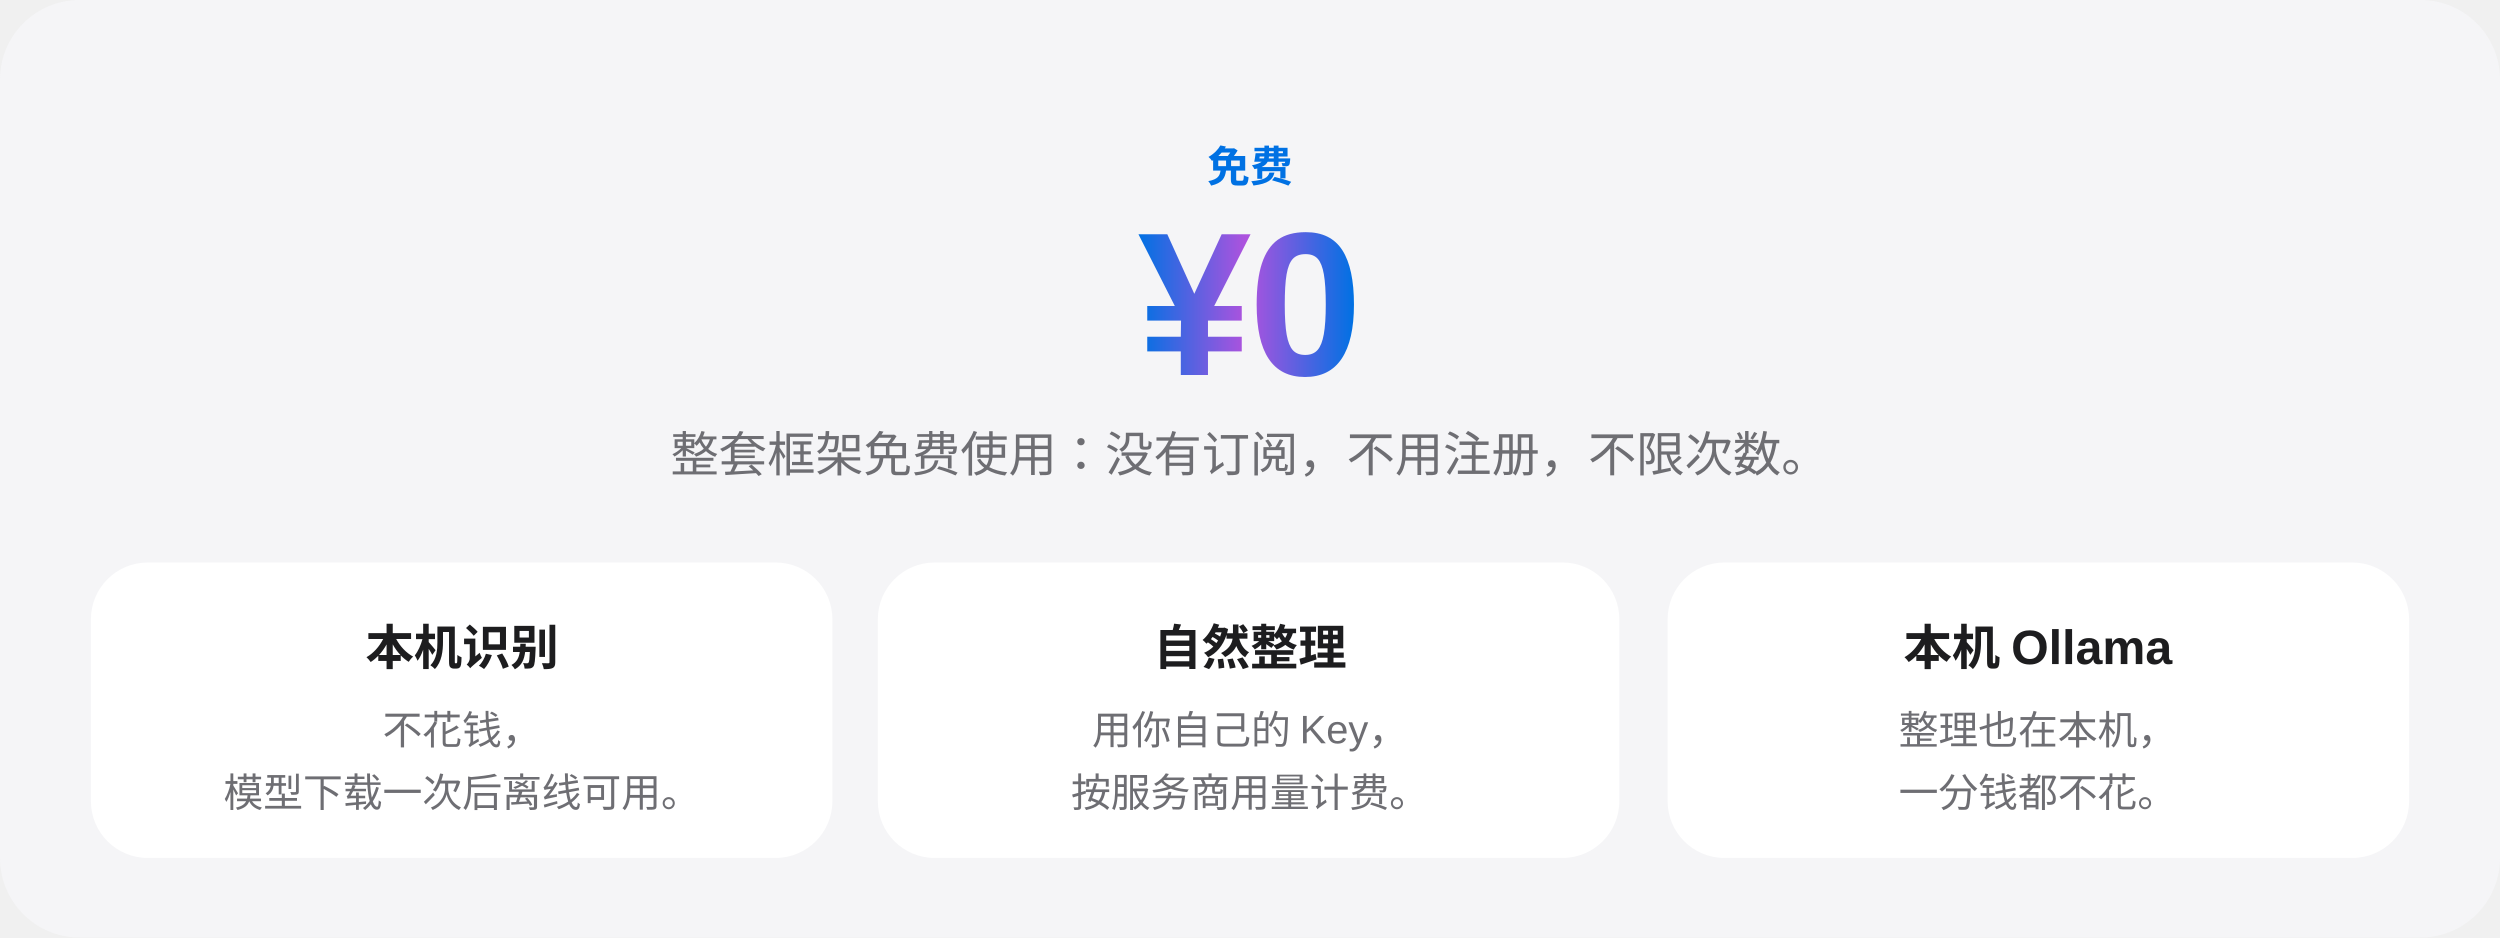
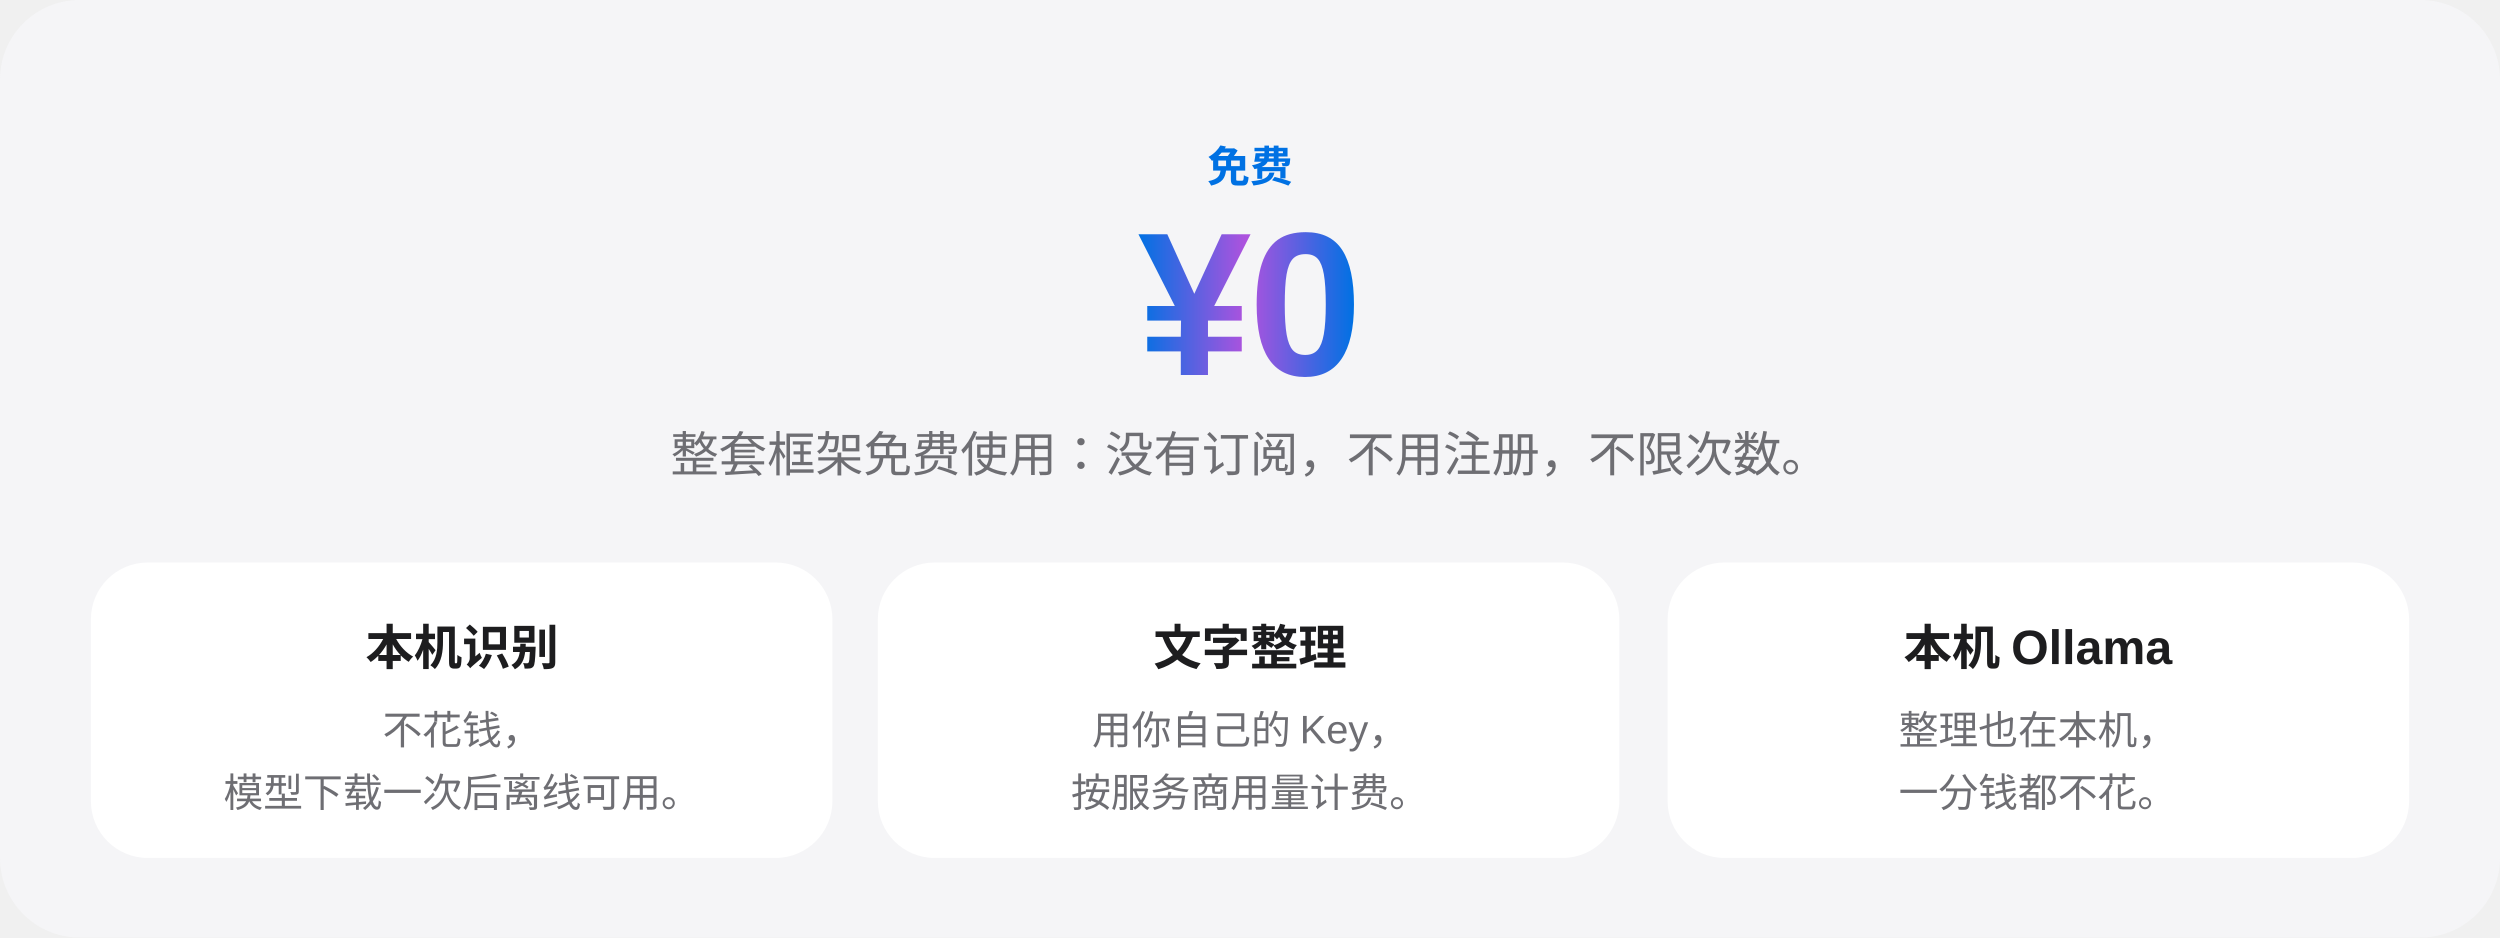
<svg xmlns="http://www.w3.org/2000/svg" width="880" height="330" viewBox="0 0 880 330" role="img" aria-label="免费：整套框架免费使用，没有订阅，不用注册，不限次数。本机识别不花钱；整理用你自己的 Key 按用量计费；用本机 Ollama 一分钱都不花。">
  <style>
text { font-family: -apple-system, BlinkMacSystemFont, 'SF Pro Display', 'SF Pro Text', 'PingFang SC', 'Hiragino Sans GB', 'Microsoft YaHei', 'Helvetica Neue', Arial, sans-serif; }
.ink { fill: #1d1d1f; } .gray { fill: #6e6e73; } .faint { fill: #a1a1a6; }
.blue { fill: #0071e3; } .green { fill: #248a3d; }
.grow { transform-box: fill-box; transform-origin: center; }
.left { transform-box: fill-box; transform-origin: left center; }
@media (prefers-reduced-motion: reduce) { * { animation: none !important; } }
</style>
  <rect width="880" height="330" rx="28" fill="#f5f5f7" />
  <text x="440.0" y="64" font-size="15" font-weight="600" text-anchor="middle" class="blue">免费</text>
  <defs>
    <linearGradient id="g" x1="0" y1="0" x2="1" y2="0" gradientUnits="objectBoundingBox">
      <stop offset="0" stop-color="#0071e3" />
      <stop offset="0.5" stop-color="#af52de" />
      <stop offset="1" stop-color="#0071e3" />
      <animateTransform attributeName="gradientTransform" type="translate" values="-0.5 0; 0.5 0; -0.5 0" dur="6s" repeatCount="indefinite" />
    </linearGradient>
  </defs>
  <text x="440.0" y="132" font-size="72" font-weight="700" text-anchor="middle" fill="url(#g)" letter-spacing="-1">¥0</text>
  <text x="440.0" y="166" font-size="17" font-weight="400" text-anchor="middle" class="gray">整套框架免费使用：没有订阅，不用注册，不限次数。</text>
  <rect x="32" y="198" width="261" height="104" rx="20" fill="#ffffff" />
  <text x="162.667" y="234" font-size="17" font-weight="600" text-anchor="middle" class="ink">本机识别</text>
  <text x="162.667" y="262" font-size="14" font-weight="400" text-anchor="middle" class="gray">不花钱，</text>
  <text x="162.667" y="284" font-size="14" font-weight="400" text-anchor="middle" class="gray">模型下载一次后离线可用。</text>
  <rect x="309" y="198" width="261" height="104" rx="20" fill="#ffffff" />
-   <text x="440.0" y="234" font-size="17" font-weight="600" text-anchor="middle" class="ink">自然整理</text>
+   <text x="440.0" y="234" font-size="17" font-weight="600" text-anchor="middle" class="ink">文字整理</text>
  <text x="440.0" y="262" font-size="14" font-weight="400" text-anchor="middle" class="gray">用你自己的 Key，</text>
  <text x="440.0" y="284" font-size="14" font-weight="400" text-anchor="middle" class="gray">按服务商用量计费。</text>
  <rect x="587" y="198" width="261" height="104" rx="20" fill="#ffffff" />
  <text x="717.333" y="234" font-size="17" font-weight="600" text-anchor="middle" class="ink">本机 Ollama</text>
  <text x="717.333" y="262" font-size="14" font-weight="400" text-anchor="middle" class="gray">整理也在本机，</text>
  <text x="717.333" y="284" font-size="14" font-weight="400" text-anchor="middle" class="gray">一分钱都不花。</text>
</svg>
